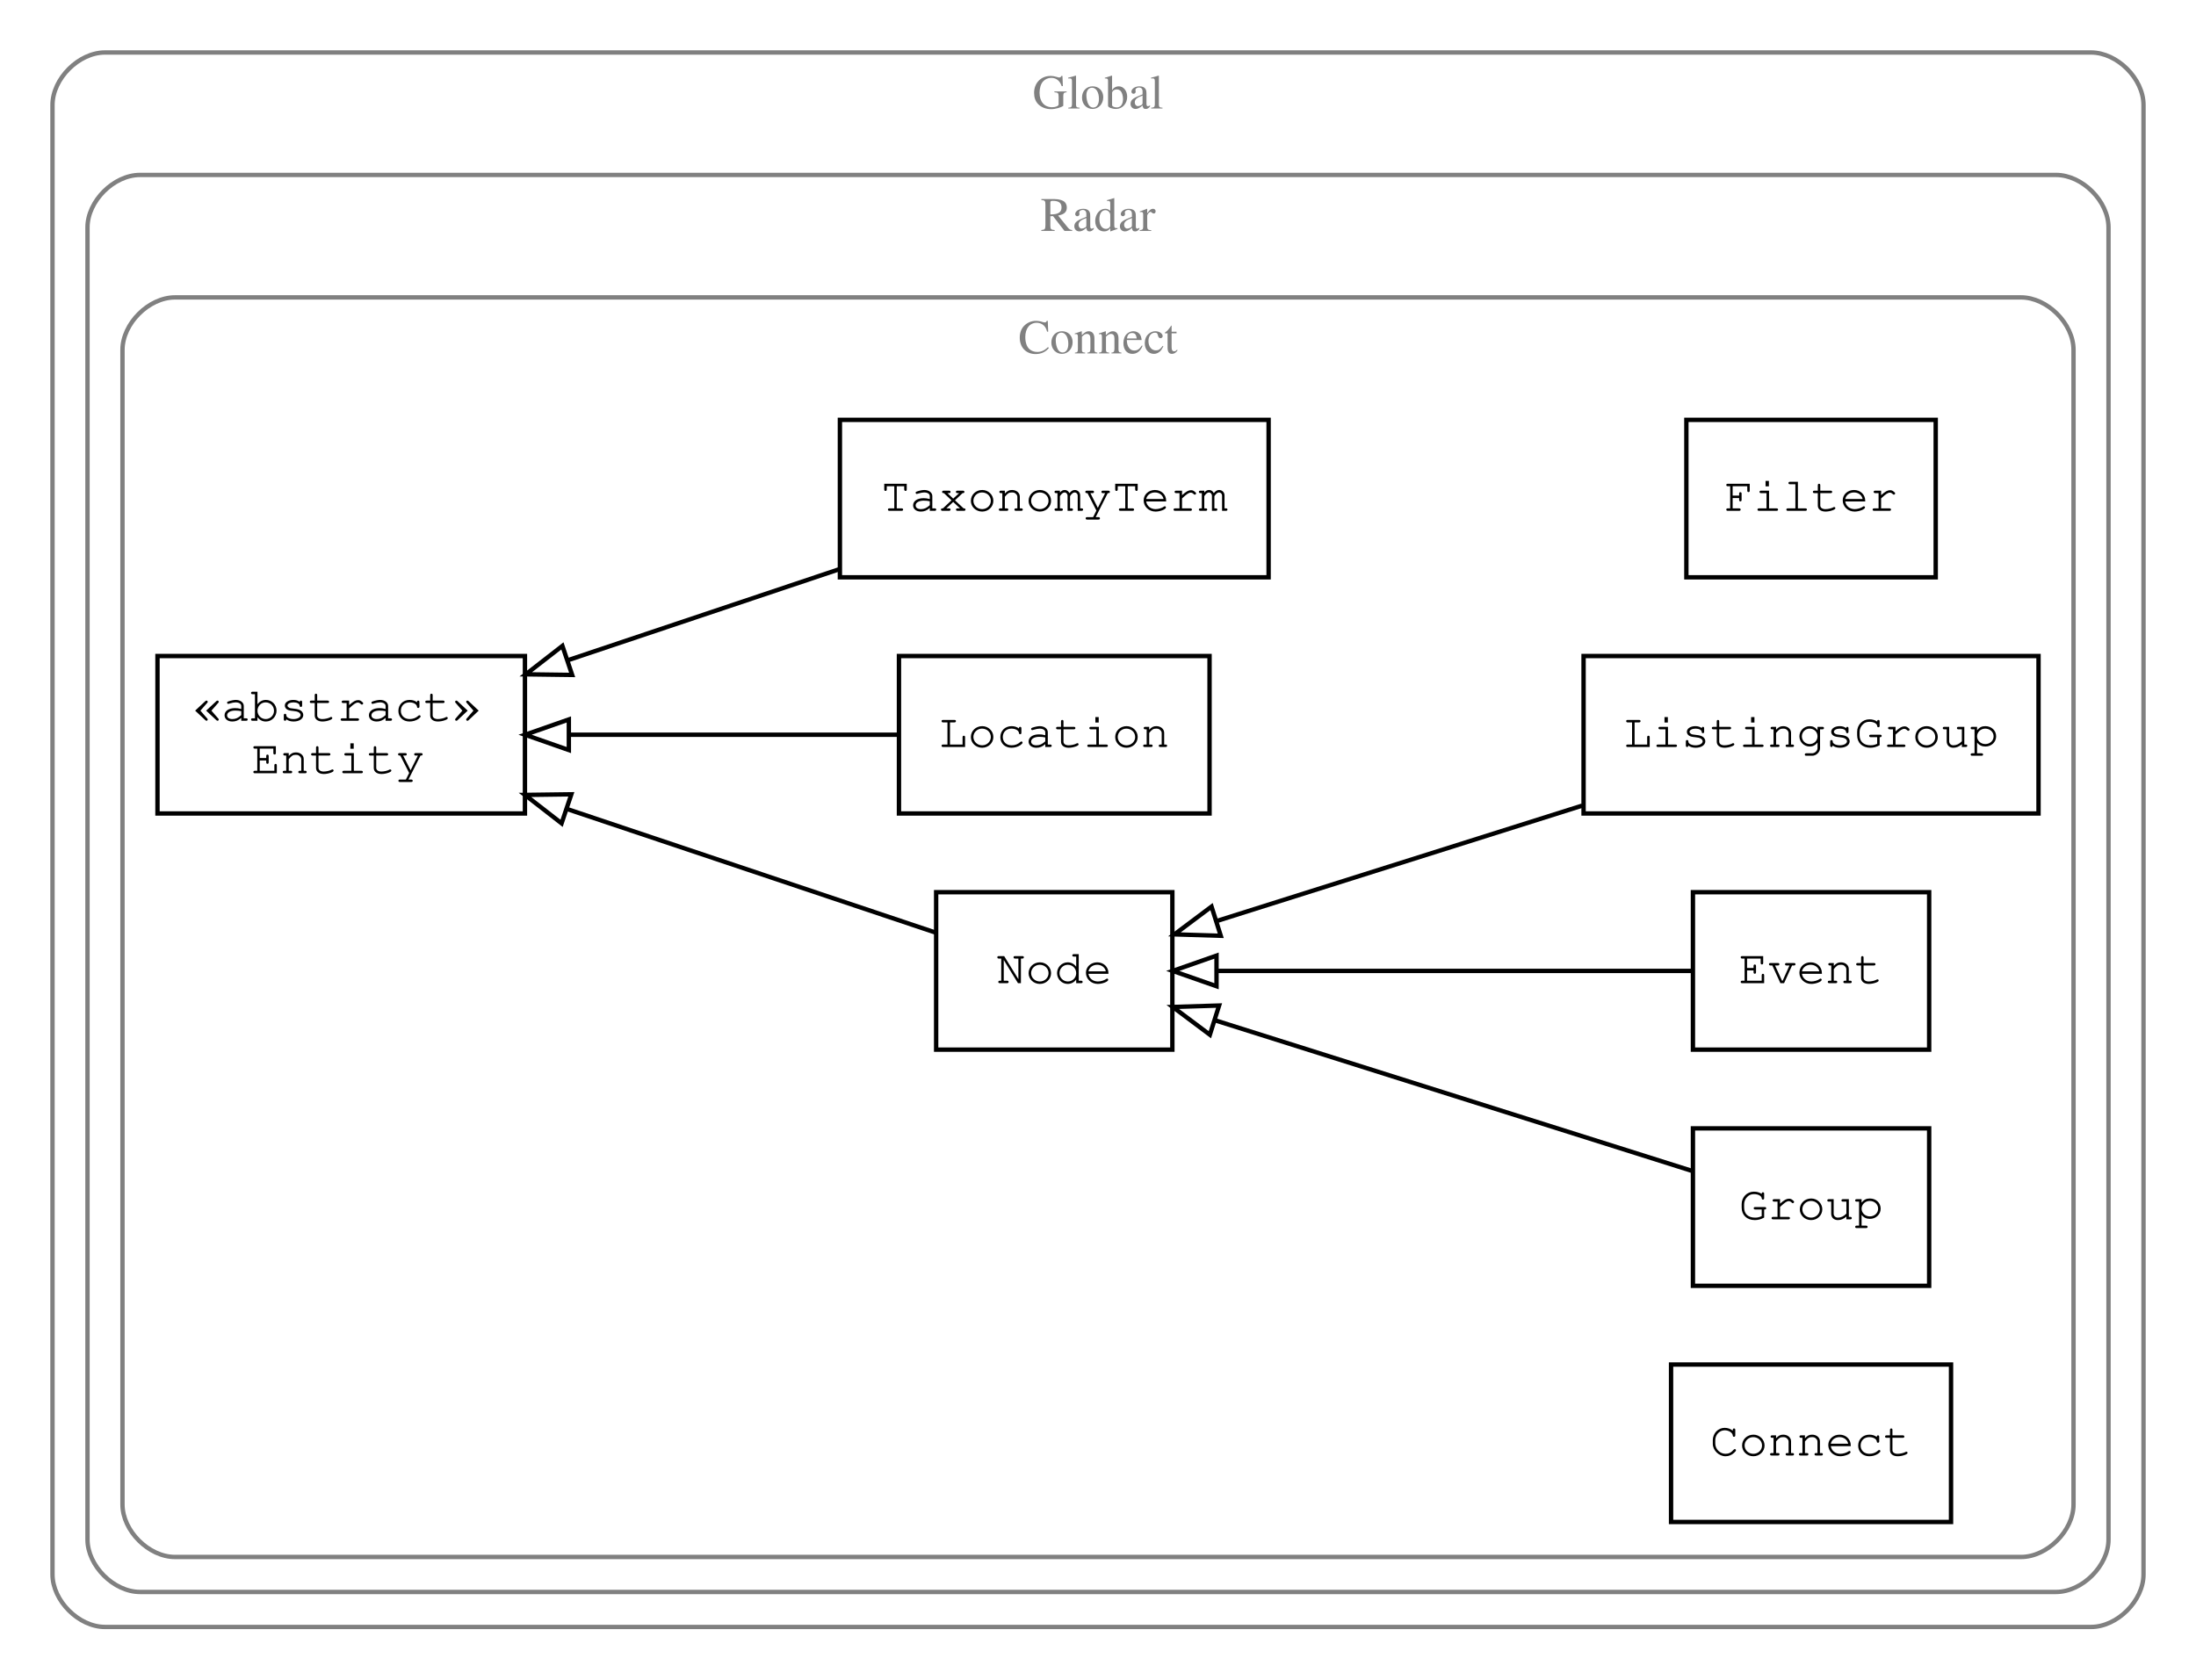
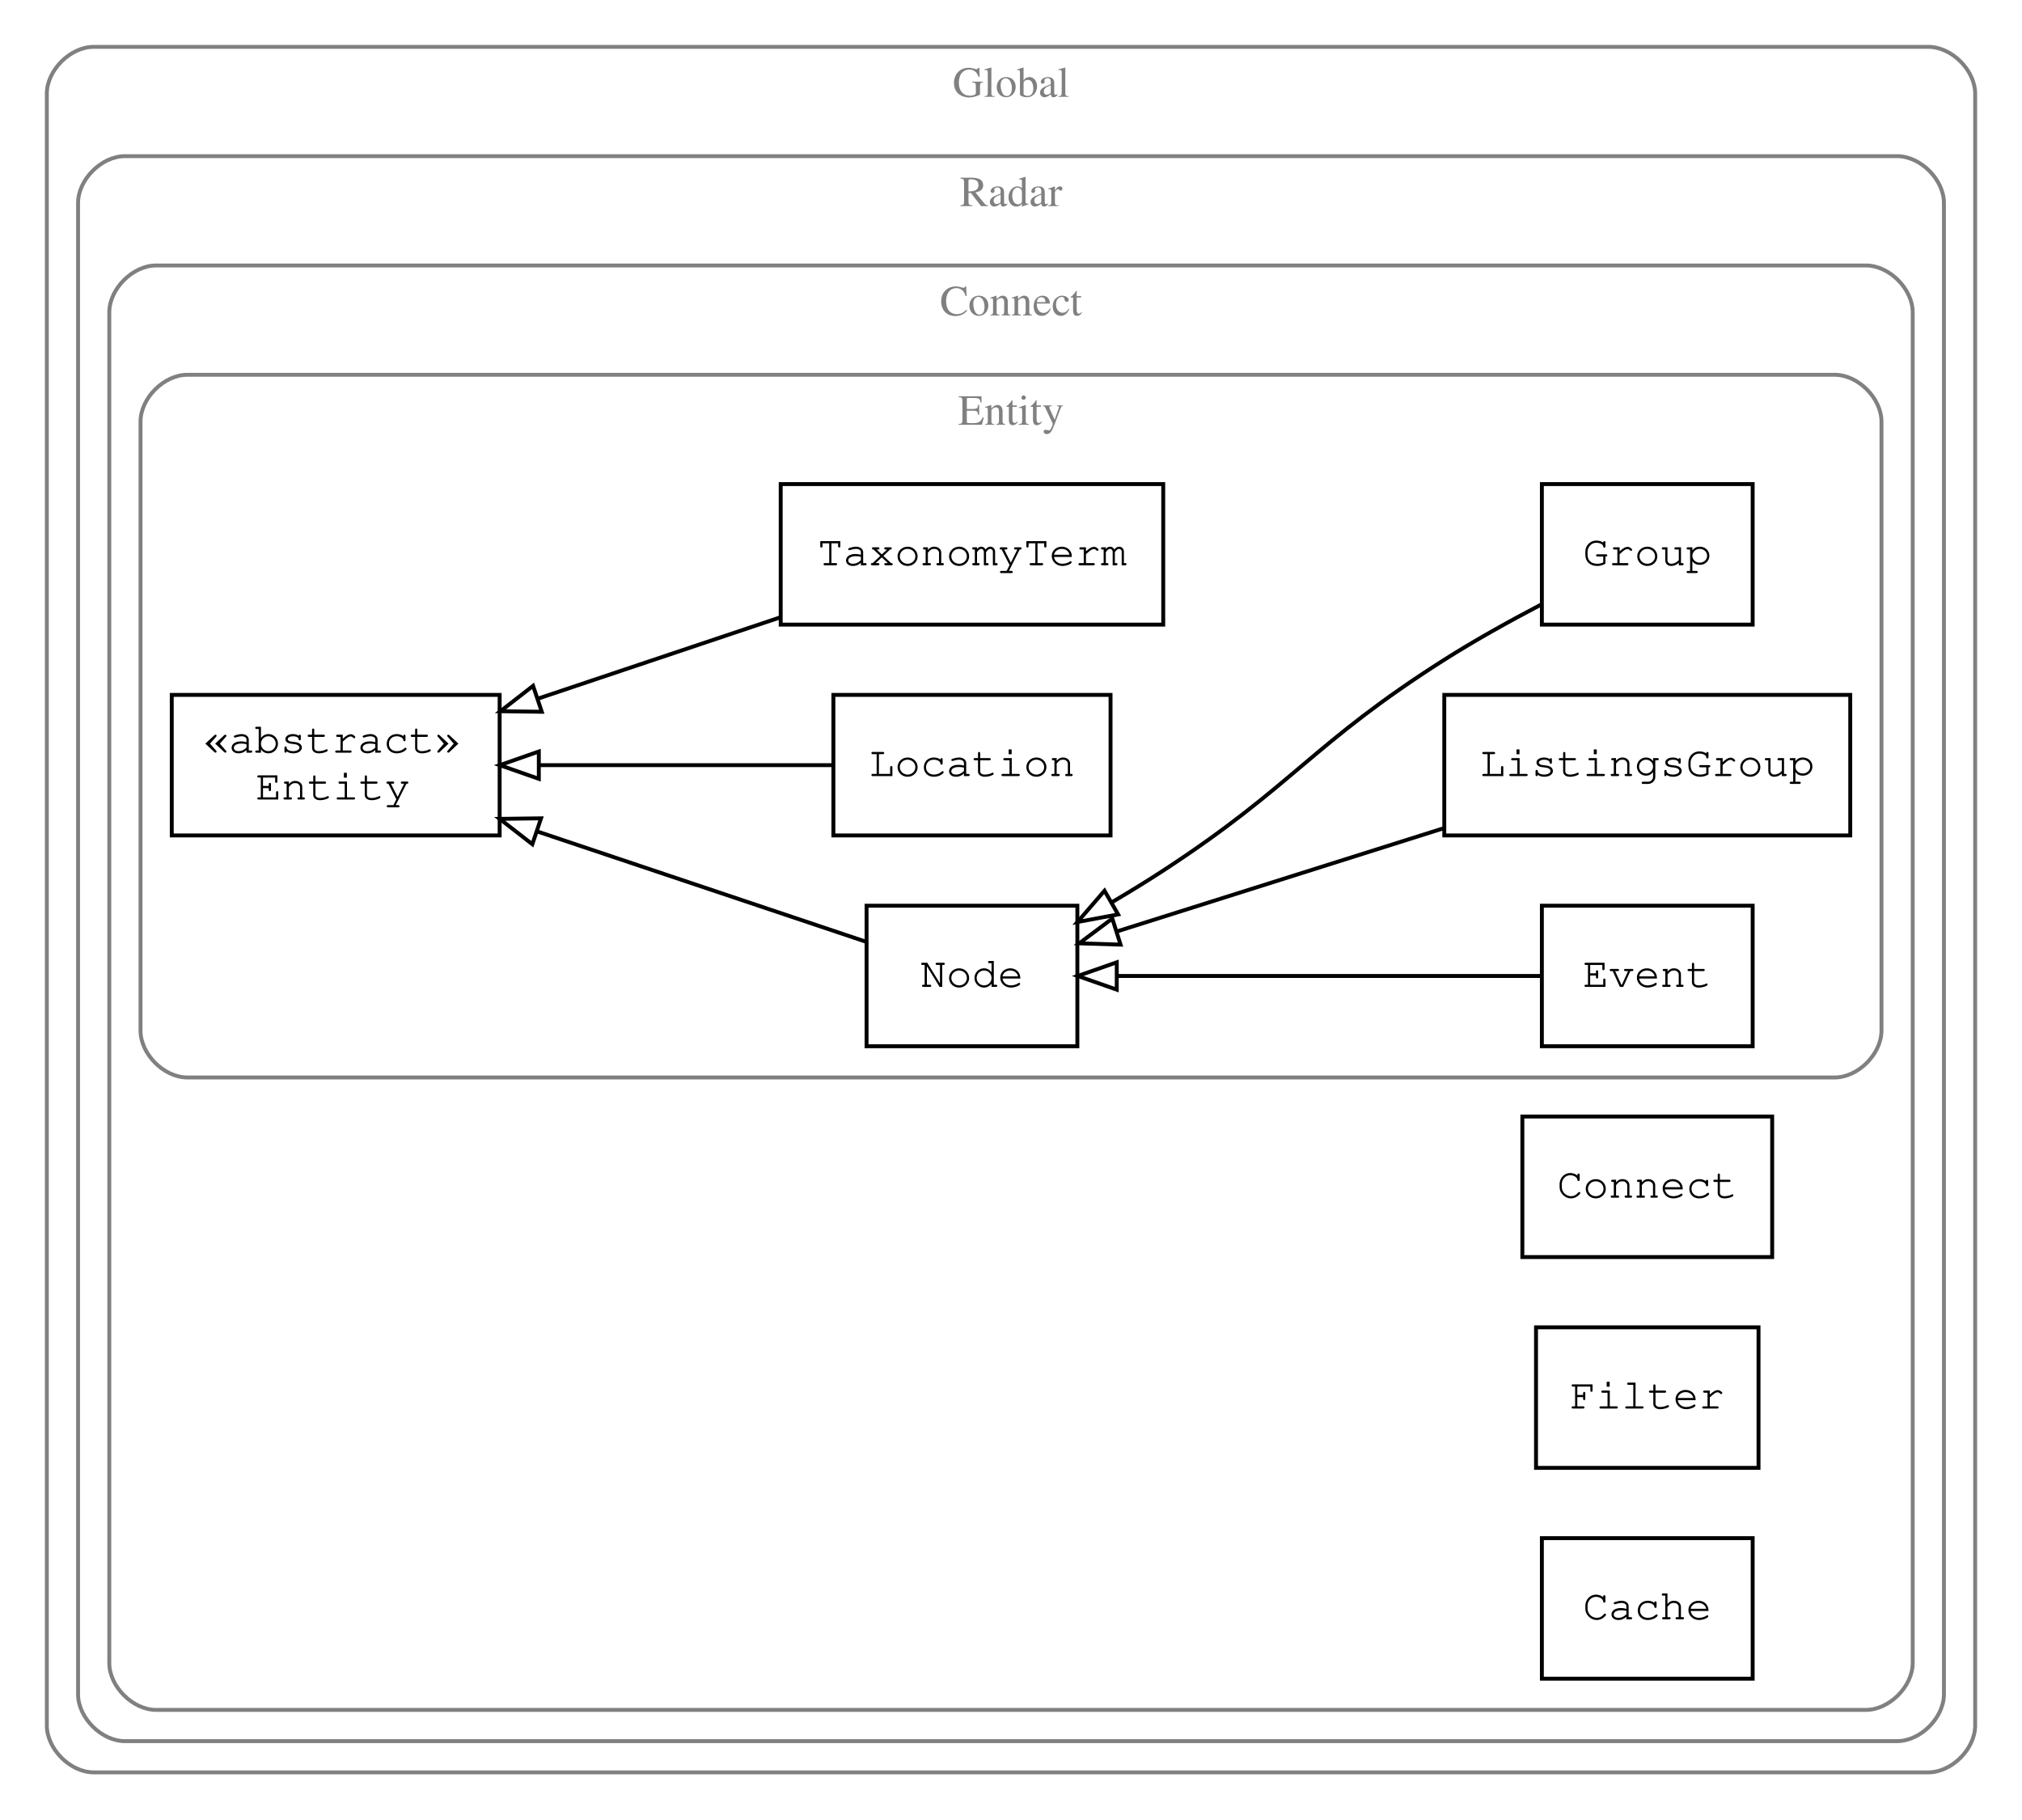
- <svg xmlns="http://www.w3.org/2000/svg" width="502pt" height="384pt" viewBox="0.00 0.00 502.00 384.00">
-   <g id="graph0" class="graph" transform="scale(1 1) rotate(0) translate(4 380)">
-     <polygon fill="white" stroke="white" points="-4,4 -4,-380 498,-380 498,4 -4,4" />
+ <svg xmlns="http://www.w3.org/2000/svg" width="518pt" height="466pt" viewBox="0.00 0.00 518.00 466.00">
+   <g id="graph0" class="graph" transform="scale(1 1) rotate(0) translate(4 462)">
+     <polygon fill="white" stroke="white" points="-4,4 -4,-462 514,-462 514,4 -4,4" />
    <g id="clust1" class="cluster">
-       <path fill="none" stroke="gray" d="M20,-8C20,-8 474,-8 474,-8 480,-8 486,-14 486,-20 486,-20 486,-356 486,-356 486,-362 480,-368 474,-368 474,-368 20,-368 20,-368 14,-368 8,-362 8,-356 8,-356 8,-20 8,-20 8,-14 14,-8 20,-8" />
-       <text text-anchor="middle" x="247" y="-355.2" font-family="Times,serif" font-size="11.00" fill="gray">Global</text>
+       <path fill="none" stroke="gray" d="M20,-8C20,-8 490,-8 490,-8 496,-8 502,-14 502,-20 502,-20 502,-438 502,-438 502,-444 496,-450 490,-450 490,-450 20,-450 20,-450 14,-450 8,-444 8,-438 8,-438 8,-20 8,-20 8,-14 14,-8 20,-8" />
+       <text text-anchor="middle" x="255" y="-437.2" font-family="Times,serif" font-size="11.00" fill="gray">Global</text>
    </g>
    <g id="clust2" class="cluster">
-       <path fill="none" stroke="gray" d="M28,-16C28,-16 466,-16 466,-16 472,-16 478,-22 478,-28 478,-28 478,-328 478,-328 478,-334 472,-340 466,-340 466,-340 28,-340 28,-340 22,-340 16,-334 16,-328 16,-328 16,-28 16,-28 16,-22 22,-16 28,-16" />
-       <text text-anchor="middle" x="247" y="-327.2" font-family="Times,serif" font-size="11.00" fill="gray">Radar</text>
+       <path fill="none" stroke="gray" d="M28,-16C28,-16 482,-16 482,-16 488,-16 494,-22 494,-28 494,-28 494,-410 494,-410 494,-416 488,-422 482,-422 482,-422 28,-422 28,-422 22,-422 16,-416 16,-410 16,-410 16,-28 16,-28 16,-22 22,-16 28,-16" />
+       <text text-anchor="middle" x="255" y="-409.2" font-family="Times,serif" font-size="11.00" fill="gray">Radar</text>
    </g>
    <g id="clust3" class="cluster">
-       <path fill="none" stroke="gray" d="M36,-24C36,-24 458,-24 458,-24 464,-24 470,-30 470,-36 470,-36 470,-300 470,-300 470,-306 464,-312 458,-312 458,-312 36,-312 36,-312 30,-312 24,-306 24,-300 24,-300 24,-36 24,-36 24,-30 30,-24 36,-24" />
-       <text text-anchor="middle" x="247" y="-299.2" font-family="Times,serif" font-size="11.00" fill="gray">Connect</text>
+       <path fill="none" stroke="gray" d="M36,-24C36,-24 474,-24 474,-24 480,-24 486,-30 486,-36 486,-36 486,-382 486,-382 486,-388 480,-394 474,-394 474,-394 36,-394 36,-394 30,-394 24,-388 24,-382 24,-382 24,-36 24,-36 24,-30 30,-24 36,-24" />
+       <text text-anchor="middle" x="255" y="-381.2" font-family="Times,serif" font-size="11.00" fill="gray">Connect</text>
+     </g>
+     <g id="clust4" class="cluster">
+       <path fill="none" stroke="gray" d="M44,-186C44,-186 466,-186 466,-186 472,-186 478,-192 478,-198 478,-198 478,-354 478,-354 478,-360 472,-366 466,-366 466,-366 44,-366 44,-366 38,-366 32,-360 32,-354 32,-354 32,-198 32,-198 32,-192 38,-186 44,-186" />
+       <text text-anchor="middle" x="255" y="-353.2" font-family="Times,serif" font-size="11.00" fill="gray">Entity</text>
    </g>
    <g id="node1" class="node">
-       <polygon fill="none" stroke="black" points="116,-230 32,-230 32,-194 116,-194 116,-230" />
-       <text text-anchor="start" x="40" y="-215.2" font-family="Courier,monospace" font-size="11.00">«abstract»</text>
-       <text text-anchor="start" x="53.5" y="-203.2" font-family="Courier,monospace" font-size="11.00">Entity</text>
+       <polygon fill="none" stroke="black" points="124,-284 40,-284 40,-248 124,-248 124,-284" />
+       <text text-anchor="start" x="48" y="-269.2" font-family="Courier,monospace" font-size="11.00">«abstract»</text>
+       <text text-anchor="start" x="61.5" y="-257.2" font-family="Courier,monospace" font-size="11.00">Entity</text>
    </g>
    <g id="node2" class="node">
-       <polygon fill="none" stroke="black" points="438.5,-284 381.5,-284 381.5,-248 438.5,-248 438.5,-284" />
-       <text text-anchor="middle" x="410" y="-263.2" font-family="Courier,monospace" font-size="11.00">Filter</text>
+       <polygon fill="none" stroke="black" points="272,-230 218,-230 218,-194 272,-194 272,-230" />
+       <text text-anchor="middle" x="245" y="-209.2" font-family="Courier,monospace" font-size="11.00">Node</text>
+     </g>
+     <g id="edge1" class="edge">
+       <path fill="none" stroke="black" d="M217.774,-220.796C195.058,-228.415 161.549,-239.655 133.627,-249.02" />
+       <polygon fill="none" stroke="black" points="132.378,-245.747 124.01,-252.245 134.604,-252.383 132.378,-245.747" />
    </g>
    <g id="node3" class="node">
-       <polygon fill="none" stroke="black" points="286,-284 188,-284 188,-248 286,-248 286,-284" />
-       <text text-anchor="middle" x="237" y="-263.2" font-family="Courier,monospace" font-size="11.00">TaxonomyTerm</text>
+       <polygon fill="none" stroke="black" points="445,-338 391,-338 391,-302 445,-302 445,-338" />
+       <text text-anchor="middle" x="418" y="-317.2" font-family="Courier,monospace" font-size="11.00">Group</text>
    </g>
-     <g id="edge1" class="edge">
-       <path fill="none" stroke="black" d="M187.695,-249.798C168.202,-243.26 145.695,-235.711 125.944,-229.087" />
-       <polygon fill="none" stroke="black" points="126.791,-225.679 116.197,-225.818 124.565,-232.316 126.791,-225.679" />
+     <g id="edge2" class="edge">
+       <path fill="none" stroke="black" d="M390.871,-307.17C382.75,-302.918 373.868,-297.99 366,-293 332.221,-271.577 327.503,-260.852 294,-239 289.863,-236.302 285.441,-233.593 281.018,-230.988" />
+       <polygon fill="none" stroke="black" points="282.442,-227.77 272.028,-225.823 278.955,-233.839 282.442,-227.77" />
    </g>
    <g id="node4" class="node">
-       <polygon fill="none" stroke="black" points="462,-230 358,-230 358,-194 462,-194 462,-230" />
-       <text text-anchor="middle" x="410" y="-209.2" font-family="Courier,monospace" font-size="11.00">ListingsGroup</text>
+       <polygon fill="none" stroke="black" points="294,-338 196,-338 196,-302 294,-302 294,-338" />
+       <text text-anchor="middle" x="245" y="-317.2" font-family="Courier,monospace" font-size="11.00">TaxonomyTerm</text>
+     </g>
+     <g id="edge3" class="edge">
+       <path fill="none" stroke="black" d="M195.695,-303.798C176.202,-297.26 153.695,-289.711 133.944,-283.087" />
+       <polygon fill="none" stroke="black" points="134.791,-279.679 124.197,-279.818 132.565,-286.316 134.791,-279.679" />
+     </g>
+     <g id="node5" class="node">
+       <polygon fill="none" stroke="black" points="280.5,-284 209.5,-284 209.5,-248 280.5,-248 280.5,-284" />
+       <text text-anchor="middle" x="245" y="-263.2" font-family="Courier,monospace" font-size="11.00">Location</text>
+     </g>
+     <g id="edge4" class="edge">
+       <path fill="none" stroke="black" d="M209.461,-266C187.552,-266 158.811,-266 134.267,-266" />
+       <polygon fill="none" stroke="black" points="134.036,-262.5 124.036,-266 134.036,-269.5 134.036,-262.5" />
+     </g>
+     <g id="node6" class="node">
+       <polygon fill="none" stroke="black" points="470,-284 366,-284 366,-248 470,-248 470,-284" />
+       <text text-anchor="middle" x="418" y="-263.2" font-family="Courier,monospace" font-size="11.00">ListingsGroup</text>
+     </g>
+     <g id="edge5" class="edge">
+       <path fill="none" stroke="black" d="M365.694,-249.798C338.717,-241.279 306.303,-231.043 282.014,-223.373" />
+       <polygon fill="none" stroke="black" points="283.062,-220.034 272.473,-220.36 280.954,-226.709 283.062,-220.034" />
    </g>
    <g id="node7" class="node">
-       <polygon fill="none" stroke="black" points="264,-176 210,-176 210,-140 264,-140 264,-176" />
-       <text text-anchor="middle" x="237" y="-155.2" font-family="Courier,monospace" font-size="11.00">Node</text>
+       <polygon fill="none" stroke="black" points="445,-230 391,-230 391,-194 445,-194 445,-230" />
+       <text text-anchor="middle" x="418" y="-209.2" font-family="Courier,monospace" font-size="11.00">Event</text>
    </g>
-     <g id="edge2" class="edge">
-       <path fill="none" stroke="black" d="M357.694,-195.798C330.717,-187.279 298.303,-177.043 274.014,-169.373" />
-       <polygon fill="none" stroke="black" points="275.062,-166.034 264.473,-166.36 272.954,-172.709 275.062,-166.034" />
-     </g>
-     <g id="node5" class="node">
-       <polygon fill="none" stroke="black" points="272.5,-230 201.5,-230 201.5,-194 272.5,-194 272.5,-230" />
-       <text text-anchor="middle" x="237" y="-209.2" font-family="Courier,monospace" font-size="11.00">Location</text>
-     </g>
-     <g id="edge3" class="edge">
-       <path fill="none" stroke="black" d="M201.461,-212C179.552,-212 150.811,-212 126.267,-212" />
-       <polygon fill="none" stroke="black" points="126.036,-208.5 116.036,-212 126.036,-215.5 126.036,-208.5" />
-     </g>
-     <g id="node6" class="node">
-       <polygon fill="none" stroke="black" points="437,-176 383,-176 383,-140 437,-140 437,-176" />
-       <text text-anchor="middle" x="410" y="-155.2" font-family="Courier,monospace" font-size="11.00">Event</text>
-     </g>
-     <g id="edge4" class="edge">
-       <path fill="none" stroke="black" d="M382.656,-158C353.701,-158 306.993,-158 274.516,-158" />
-       <polygon fill="none" stroke="black" points="274.093,-154.5 264.093,-158 274.093,-161.5 274.093,-154.5" />
-     </g>
-     <g id="edge5" class="edge">
-       <path fill="none" stroke="black" d="M209.774,-166.796C187.058,-174.415 153.549,-185.655 125.627,-195.02" />
-       <polygon fill="none" stroke="black" points="124.378,-191.747 116.01,-198.245 126.604,-198.383 124.378,-191.747" />
+     <g id="edge6" class="edge">
+       <path fill="none" stroke="black" d="M390.656,-212C361.701,-212 314.993,-212 282.516,-212" />
+       <polygon fill="none" stroke="black" points="282.093,-208.5 272.093,-212 282.093,-215.5 282.093,-208.5" />
    </g>
    <g id="node8" class="node">
-       <polygon fill="none" stroke="black" points="437,-122 383,-122 383,-86 437,-86 437,-122" />
-       <text text-anchor="middle" x="410" y="-101.2" font-family="Courier,monospace" font-size="11.00">Group</text>
-     </g>
-     <g id="edge6" class="edge">
-       <path fill="none" stroke="black" d="M382.656,-112.319C353.45,-121.542 306.18,-136.47 273.672,-146.735" />
-       <polygon fill="none" stroke="black" points="272.575,-143.411 264.093,-149.76 274.683,-150.086 272.575,-143.411" />
+       <polygon fill="none" stroke="black" points="450,-176 386,-176 386,-140 450,-140 450,-176" />
+       <text text-anchor="middle" x="418" y="-155.2" font-family="Courier,monospace" font-size="11.00">Connect</text>
    </g>
    <g id="node9" class="node">
-       <polygon fill="none" stroke="black" points="442,-68 378,-68 378,-32 442,-32 442,-68" />
-       <text text-anchor="middle" x="410" y="-47.2" font-family="Courier,monospace" font-size="11.00">Connect</text>
+       <polygon fill="none" stroke="black" points="446.5,-122 389.5,-122 389.5,-86 446.5,-86 446.5,-122" />
+       <text text-anchor="middle" x="418" y="-101.2" font-family="Courier,monospace" font-size="11.00">Filter</text>
+     </g>
+     <g id="node10" class="node">
+       <polygon fill="none" stroke="black" points="445,-68 391,-68 391,-32 445,-32 445,-68" />
+       <text text-anchor="middle" x="418" y="-47.2" font-family="Courier,monospace" font-size="11.00">Cache</text>
    </g>
  </g>
</svg>
